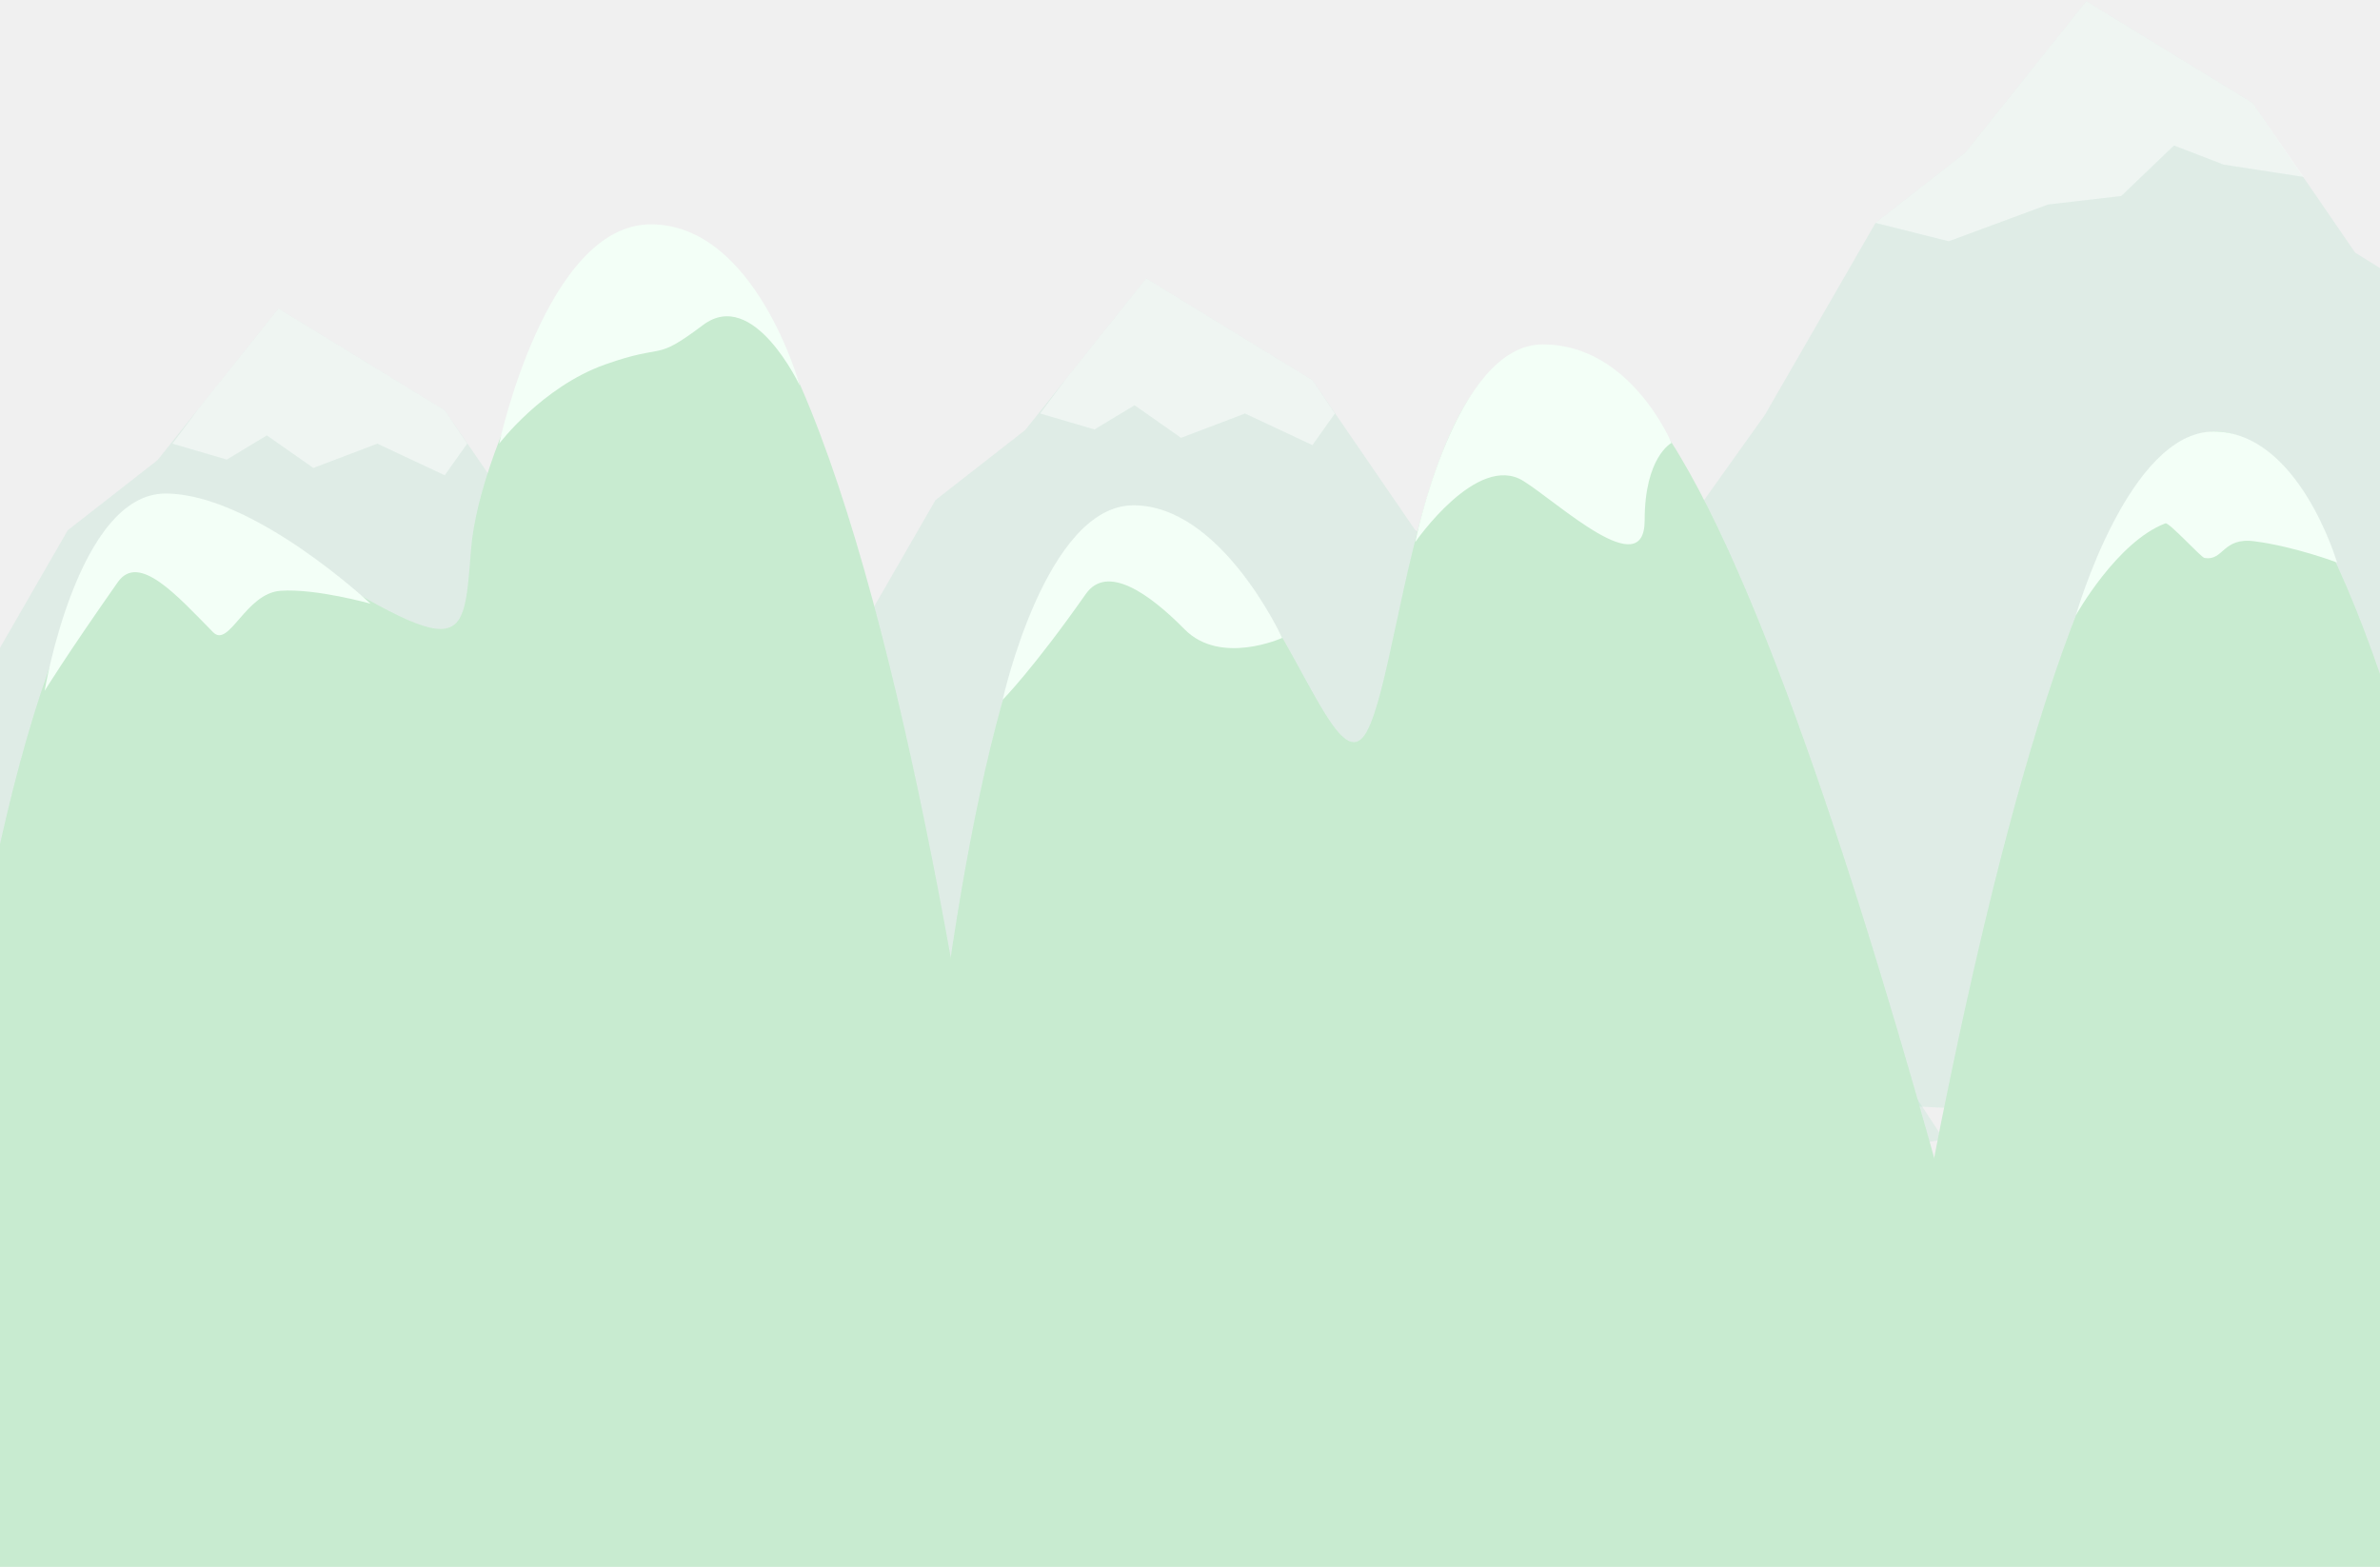
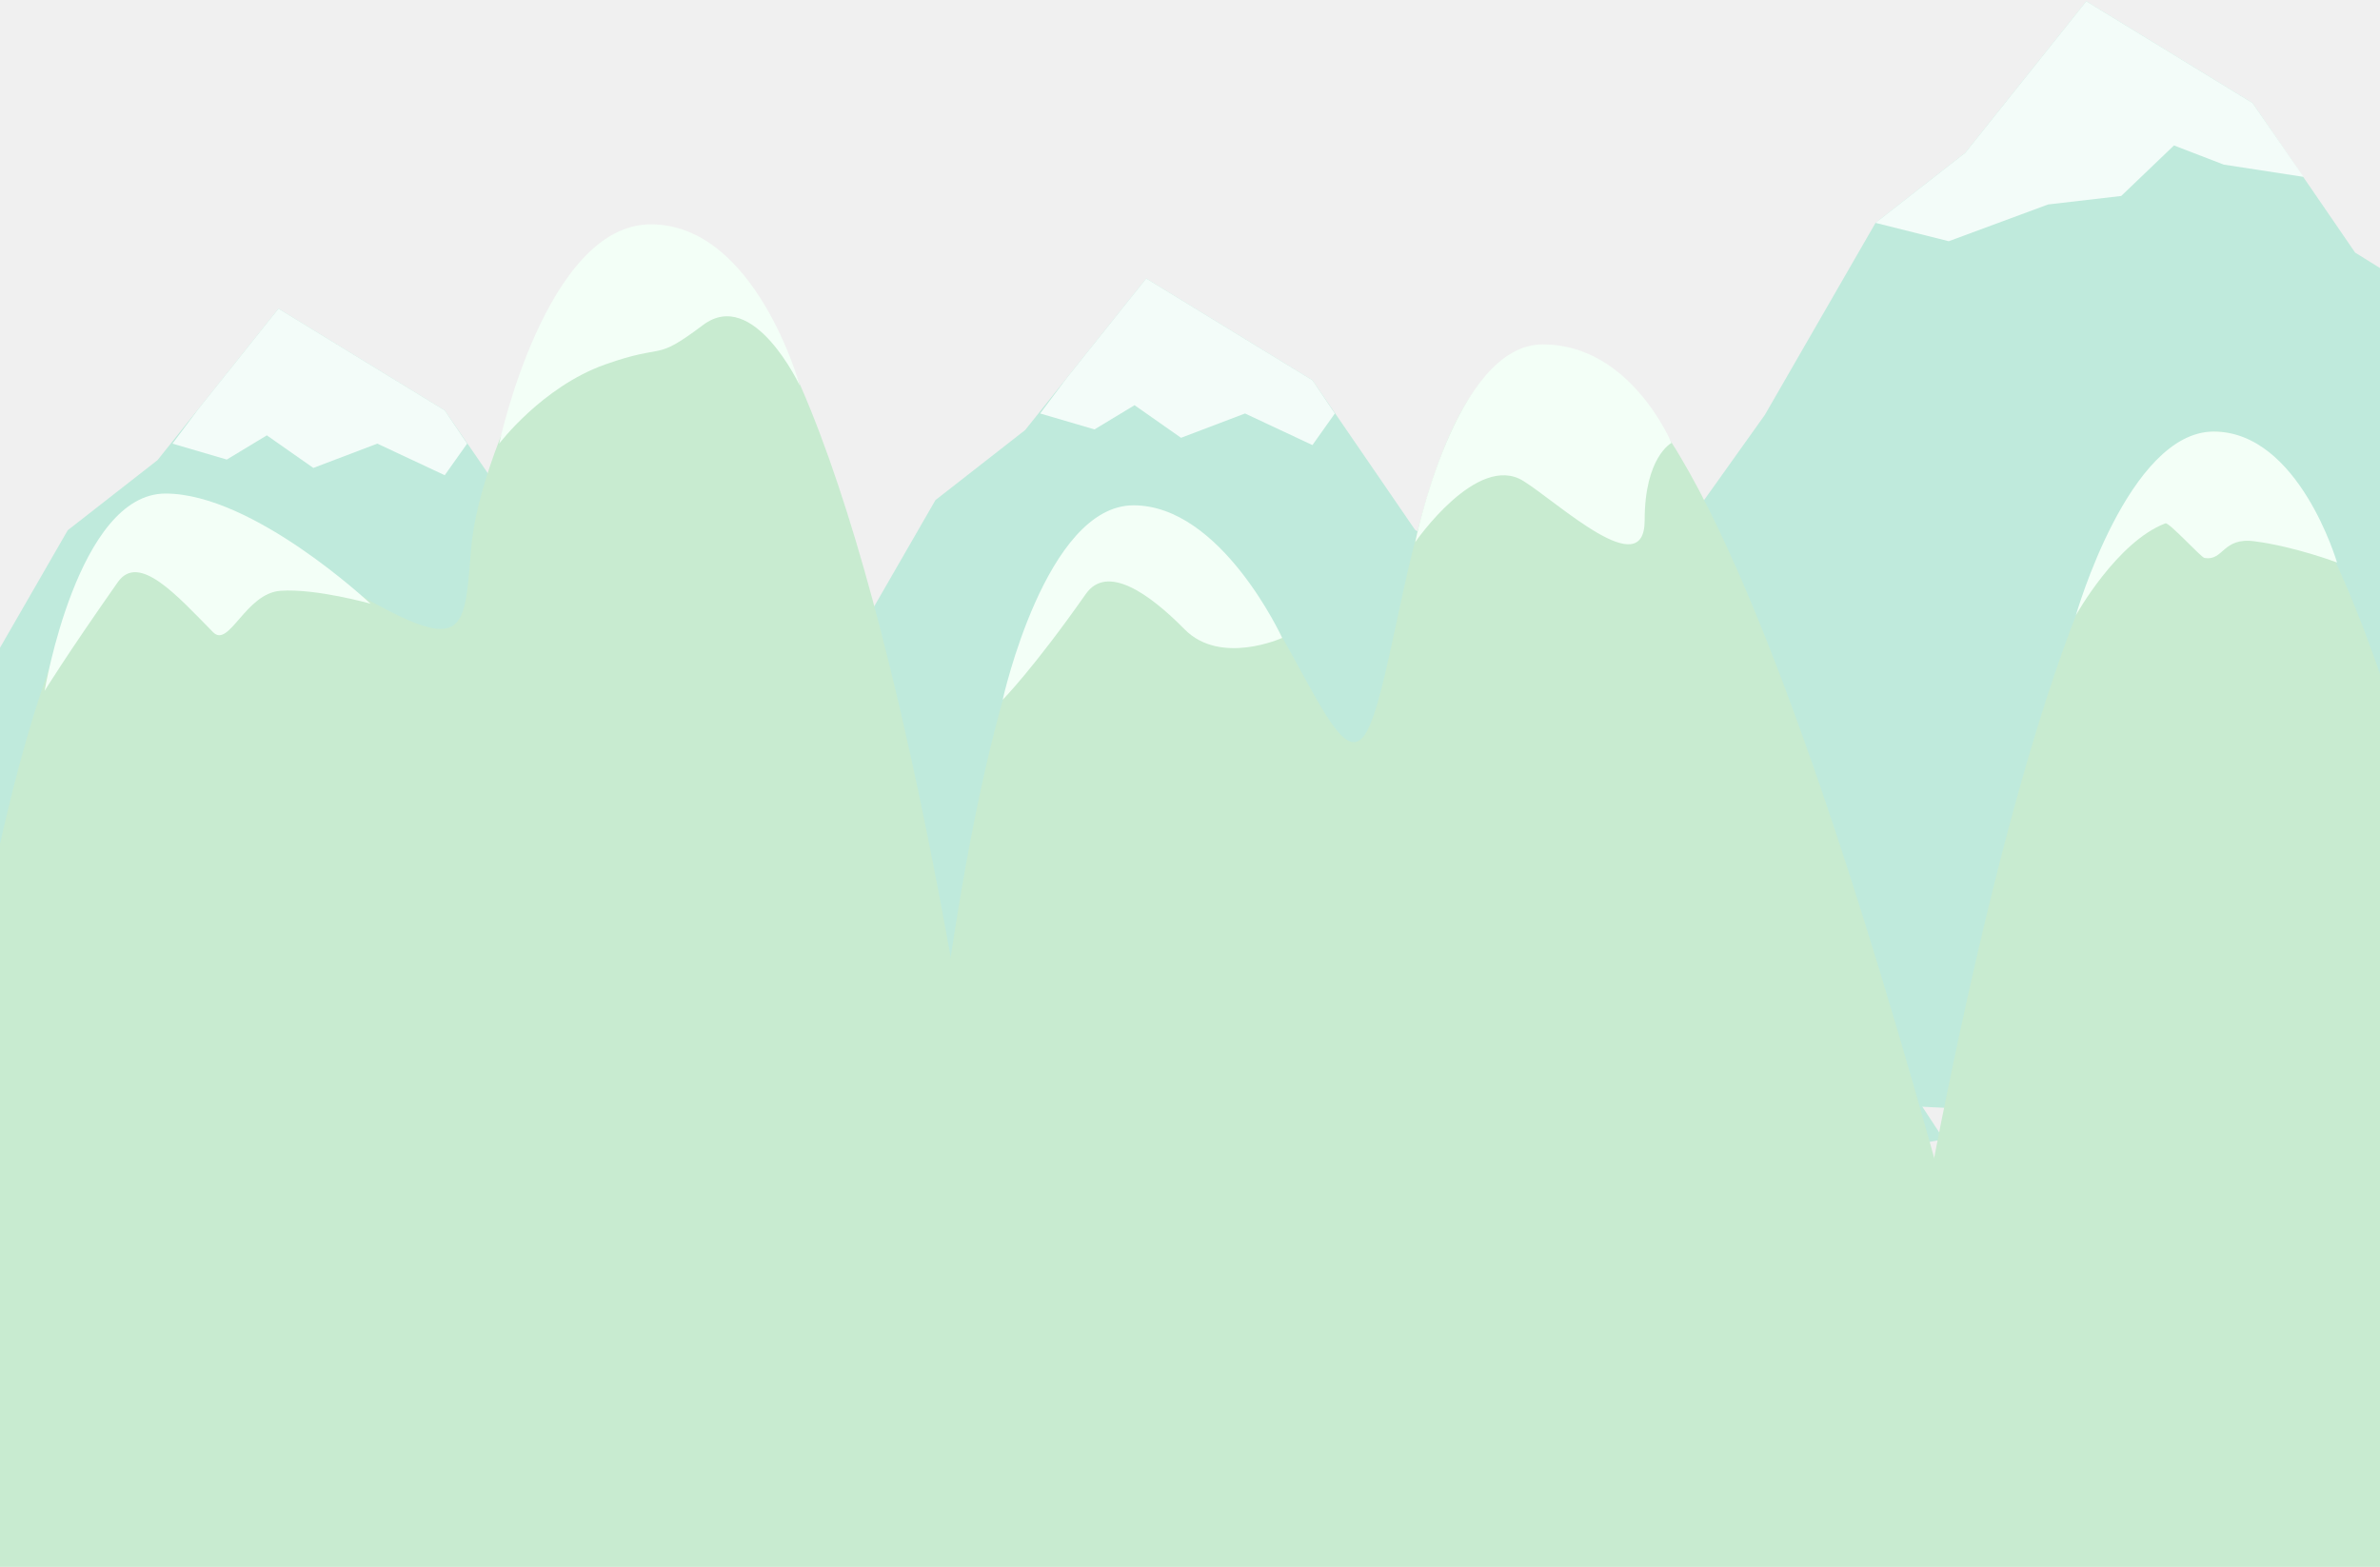
<svg xmlns="http://www.w3.org/2000/svg" xmlns:xlink="http://www.w3.org/1999/xlink" width="1440px" height="948px" viewBox="0 0 1440 948" version="1.1">
  <defs>
    <rect id="path-1" x="0" y="0" width="2050" height="968" />
  </defs>
  <g id="The-view" stroke="none" stroke-width="1" fill="none" fill-rule="evenodd">
    <g id="DAY" transform="translate(0, -248)">
      <g id="background-mountains-2" transform="translate(-305, 228)">
        <mask id="mask-2" fill="white">
          <use xlink:href="#path-1" />
        </mask>
        <use id="Mask" xlink:href="#path-1" />
        <g id="background-mountains" mask="url(#mask-2)">
          <g transform="translate(65, 20)">
-             <path d="M1024,578.874 L1153,468.089 L1307.797,251.047 L1374.777,134.843 L1429.102,92.414 L1502.289,0.768 L1602.871,62.336 L1664.957,152.828 L1768.848,217.456 L1831.863,288.478 L1984.84,521.595 L1806,638.757 L1526,675.685 L1222,660.715 L1024,578.874 Z" id="Rectangle-31" opacity="0.1" fill="#4BC991" />
-             <path d="M1633.77,107.018 L1585.441,99.588 L1555.34,88.005 L1523.426,118.566 L1479.168,123.712 L1419.086,145.943 L1374.777,134.843 L1429.102,92.414 L1502.289,0.768 L1602.871,62.336 L1633.77,107.018 Z" id="Rectangle-33" opacity="0.486" fill="#FFFFFF" />
-             <path d="M525.205,517.445 L739.002,418.786 L805.982,302.582 L860.307,260.153 L933.494,168.507 L1034.076,230.075 L1096.162,320.567 L1200.053,385.195 L1263.068,456.217 L1416.045,689.333 L925.482,778.052 L688.205,708.207 L525.205,517.445 Z" id="Rectangle-32" opacity="0.1" fill="#4BC991" />
-             <path d="M1047.648,250.172 L1034.076,269.289 L993.289,250.172 L954.582,264.883 L926.445,245.164 L902.223,259.811 L869.344,250.172 L885.317,228.834 L933.494,168.507 L1034.076,230.075 L1047.648,250.172 Z" id="Rectangle-34" opacity="0.486" fill="#FFFFFF" />
-             <path d="M0.205,535.682 L214.002,437.023 L280.982,320.819 L335.307,278.39 L408.494,186.744 L509.076,248.312 L571.162,338.803 L675.053,403.432 L738.068,474.454 L891.045,707.57 L400.482,796.288 L163.205,726.444 L0.205,535.682 Z" id="Rectangle-36" opacity="0.1" fill="#4BC991" />
-             <path d="M522.648,268.409 L509.076,287.525 L468.289,268.409 L429.582,283.12 L401.445,263.401 L377.223,278.048 L344.344,268.409 L360.317,247.071 L408.494,186.744 L509.076,248.312 L522.648,268.409 Z" id="Rectangle-35" opacity="0.486" fill="#FFFFFF" />
+             <path d="M1024,578.874 L1153,468.089 L1307.797,251.047 L1374.777,134.843 L1429.102,92.414 L1502.289,0.768 L1602.871,62.336 L1664.957,152.828 L1768.848,217.456 L1831.863,288.478 L1984.84,521.595 L1806,638.757 L1526,675.685 L1222,660.715 L1024,578.874 Z" id="Rectangle-31" fill="#BFEADC" />
+             <path d="M1633.77,107.018 L1585.441,99.588 L1555.34,88.005 L1523.426,118.566 L1479.168,123.712 L1419.086,145.943 L1374.777,134.843 L1429.102,92.414 L1502.289,0.768 L1602.871,62.336 L1633.77,107.018 Z" id="Rectangle-33" fill="#F3FCF9" />
+             <path d="M525.205,517.445 L739.002,418.786 L805.982,302.582 L860.307,260.153 L933.494,168.507 L1034.076,230.075 L1096.162,320.567 L1200.053,385.195 L1263.068,456.217 L1416.045,689.333 L925.482,778.052 L688.205,708.207 L525.205,517.445 Z" id="Rectangle-32" fill="#BFEADC" />
+             <path d="M1047.648,250.172 L1034.076,269.289 L993.289,250.172 L954.582,264.883 L926.445,245.164 L902.223,259.811 L869.344,250.172 L885.317,228.834 L933.494,168.507 L1034.076,230.075 L1047.648,250.172 Z" id="Rectangle-34" fill="#F3FCF9" />
+             <path d="M0.205,535.682 L214.002,437.023 L280.982,320.819 L335.307,278.39 L408.494,186.744 L509.076,248.312 L571.162,338.803 L675.053,403.432 L738.068,474.454 L891.045,707.57 L400.482,796.288 L163.205,726.444 L0.205,535.682 Z" id="Rectangle-36" fill="#BFEADC" />
+             <path d="M522.648,268.409 L509.076,287.525 L468.289,268.409 L429.582,283.12 L401.445,263.401 L377.223,278.048 L344.344,268.409 L360.317,247.071 L408.494,186.744 L509.076,248.312 L522.648,268.409 Z" id="Rectangle-35" fill="#F3FCF9" />
            <path d="M1581.134,261.119 C1707.539,261.119 1810,1027.002 1810,1027.002 L1357,1027.002 C1357,1027.002 1454.728,261.119 1581.134,261.119 Z" id="Rectangle-101" fill="#C8EBD0" />
            <path d="M378.777,311.948 C522,401.219 519.813,398.311 525,332.353 C530.188,266.396 597.424,138.73 638.866,138.73 C794.515,138.73 876,1026.004 876,1026.004 L177.77,1026.004 C177.77,1026.004 216.718,210.935 378.777,311.948 Z" id="Rectangle-104" fill="#C8EBD0" />
            <path d="M910.648,312.072 C1002.742,281.753 1042.176,487.025 1066.867,442.752 C1091.559,398.479 1101.232,144.436 1216.832,227.261 C1332.433,310.085 1493,1027.142 1493,1027.142 L776.714,1027.142 C776.714,1027.142 798.679,348.933 910.648,312.072 Z" id="Rectangle-106" fill="#C8EBD0" />
            <path d="M925.845,305.737 C979.021,305.737 1015.777,385.959 1015.777,385.959 C1015.777,385.959 978.512,402.873 956.719,380.756 C934.926,358.639 909.684,341.245 896.966,359.375 C865.051,404.869 846.661,423.385 846.661,423.385 C846.661,423.385 872.67,305.737 925.845,305.737 Z" id="Rectangle-105" fill="#F3FFF7" />
            <path d="M1173.461,208.367 C1226.637,208.367 1251.327,267.994 1251.327,267.994 C1251.327,267.994 1235.085,276.372 1235.085,314.848 C1235.085,353.324 1183.067,304.357 1161.726,291.019 C1133.78,273.553 1096.277,328.011 1096.277,328.011 C1096.277,328.011 1120.285,208.367 1173.461,208.367 Z" id="Rectangle-107" fill="#F3FFF7" />
            <path d="M633.772,135.736 C697.227,135.736 724,233.546 724,233.546 C724,233.546 696.048,173.611 665.41,196.621 C634.772,219.631 644.071,207.027 606,220.571 C567.929,234.115 542,268.478 542,268.478 C542,268.478 570.317,135.736 633.772,135.736 Z" id="Rectangle-103" fill="#F3FFF7" />
            <path d="M1579.356,261.119 C1630.89,261.119 1654,340.338 1654,340.338 C1654,340.338 1628.826,330.763 1604.083,327.494 C1584.535,324.912 1585.563,339.518 1573.823,337.588 C1571.681,337.235 1552.36,315.811 1550.163,316.646 C1520.681,327.855 1496,372.276 1496,372.276 C1496,372.276 1527.823,261.119 1579.356,261.119 Z" id="Rectangle-102" fill="#F3FFF7" />
            <path d="M340.128,298.617 C393.304,298.617 464.172,365.254 464.172,365.254 C464.172,365.254 431.097,355.966 409.797,357.441 C388.497,358.917 378.621,392.341 368.953,382.529 C347.16,360.412 323.967,334.125 311.248,352.256 C279.334,397.749 267,418 267,418 C267,418 286.953,298.617 340.128,298.617 Z" id="Rectangle-108" fill="#F3FFF7" />
          </g>
        </g>
      </g>
    </g>
  </g>
</svg>
